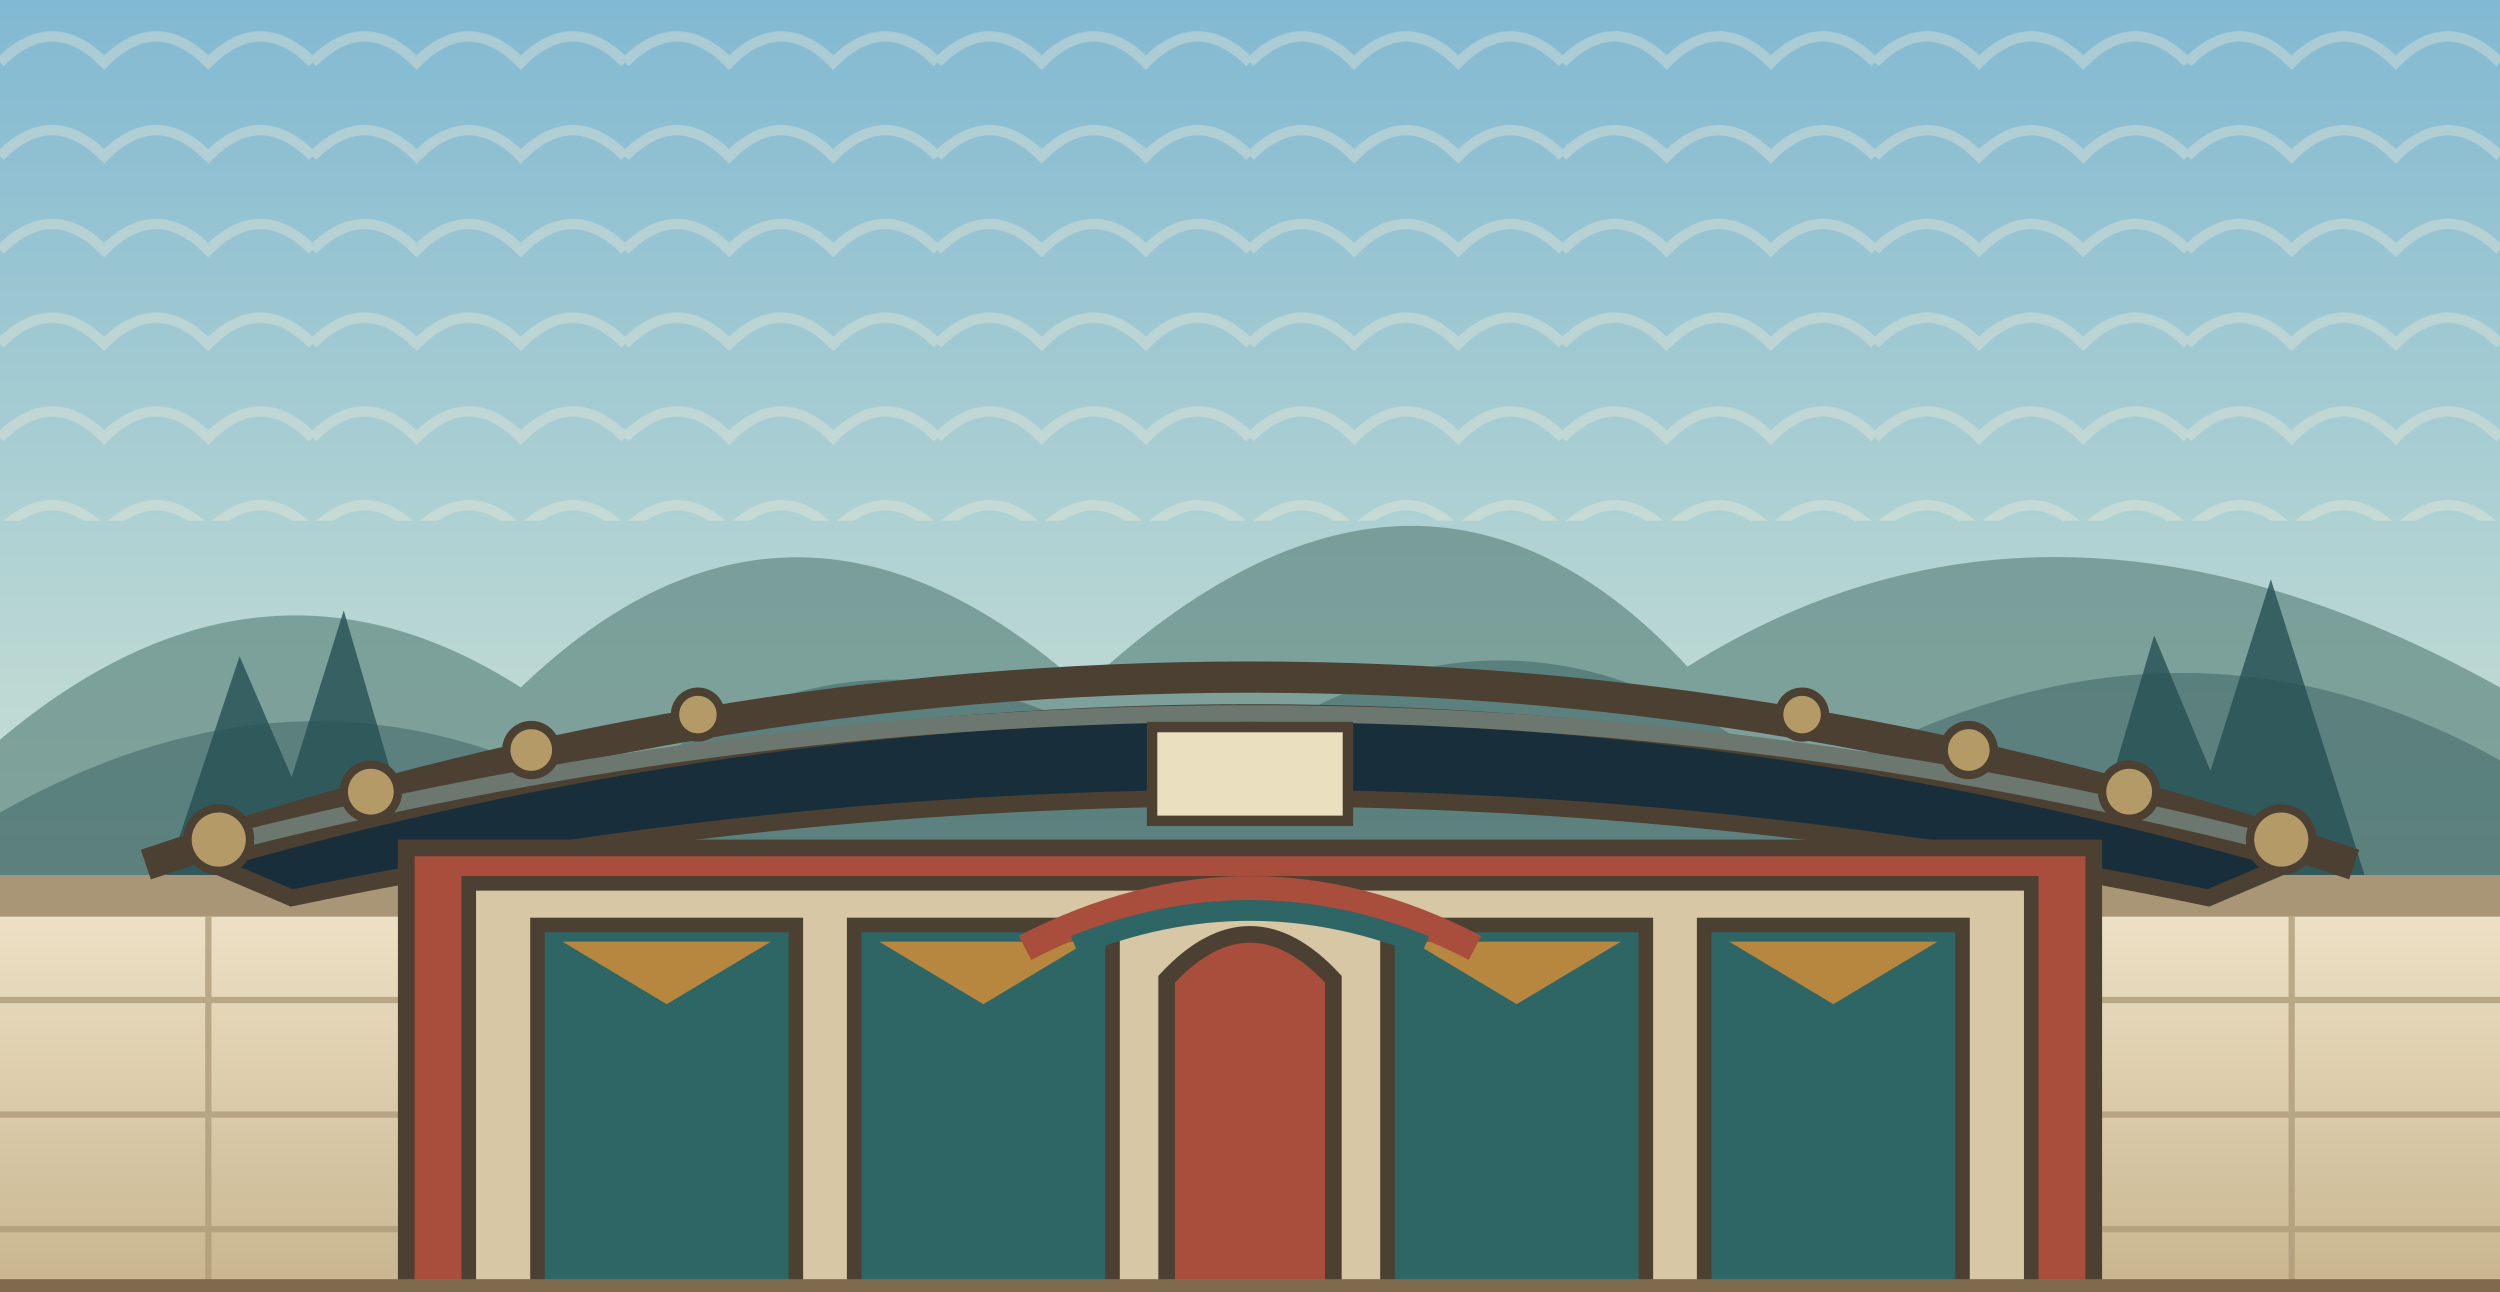
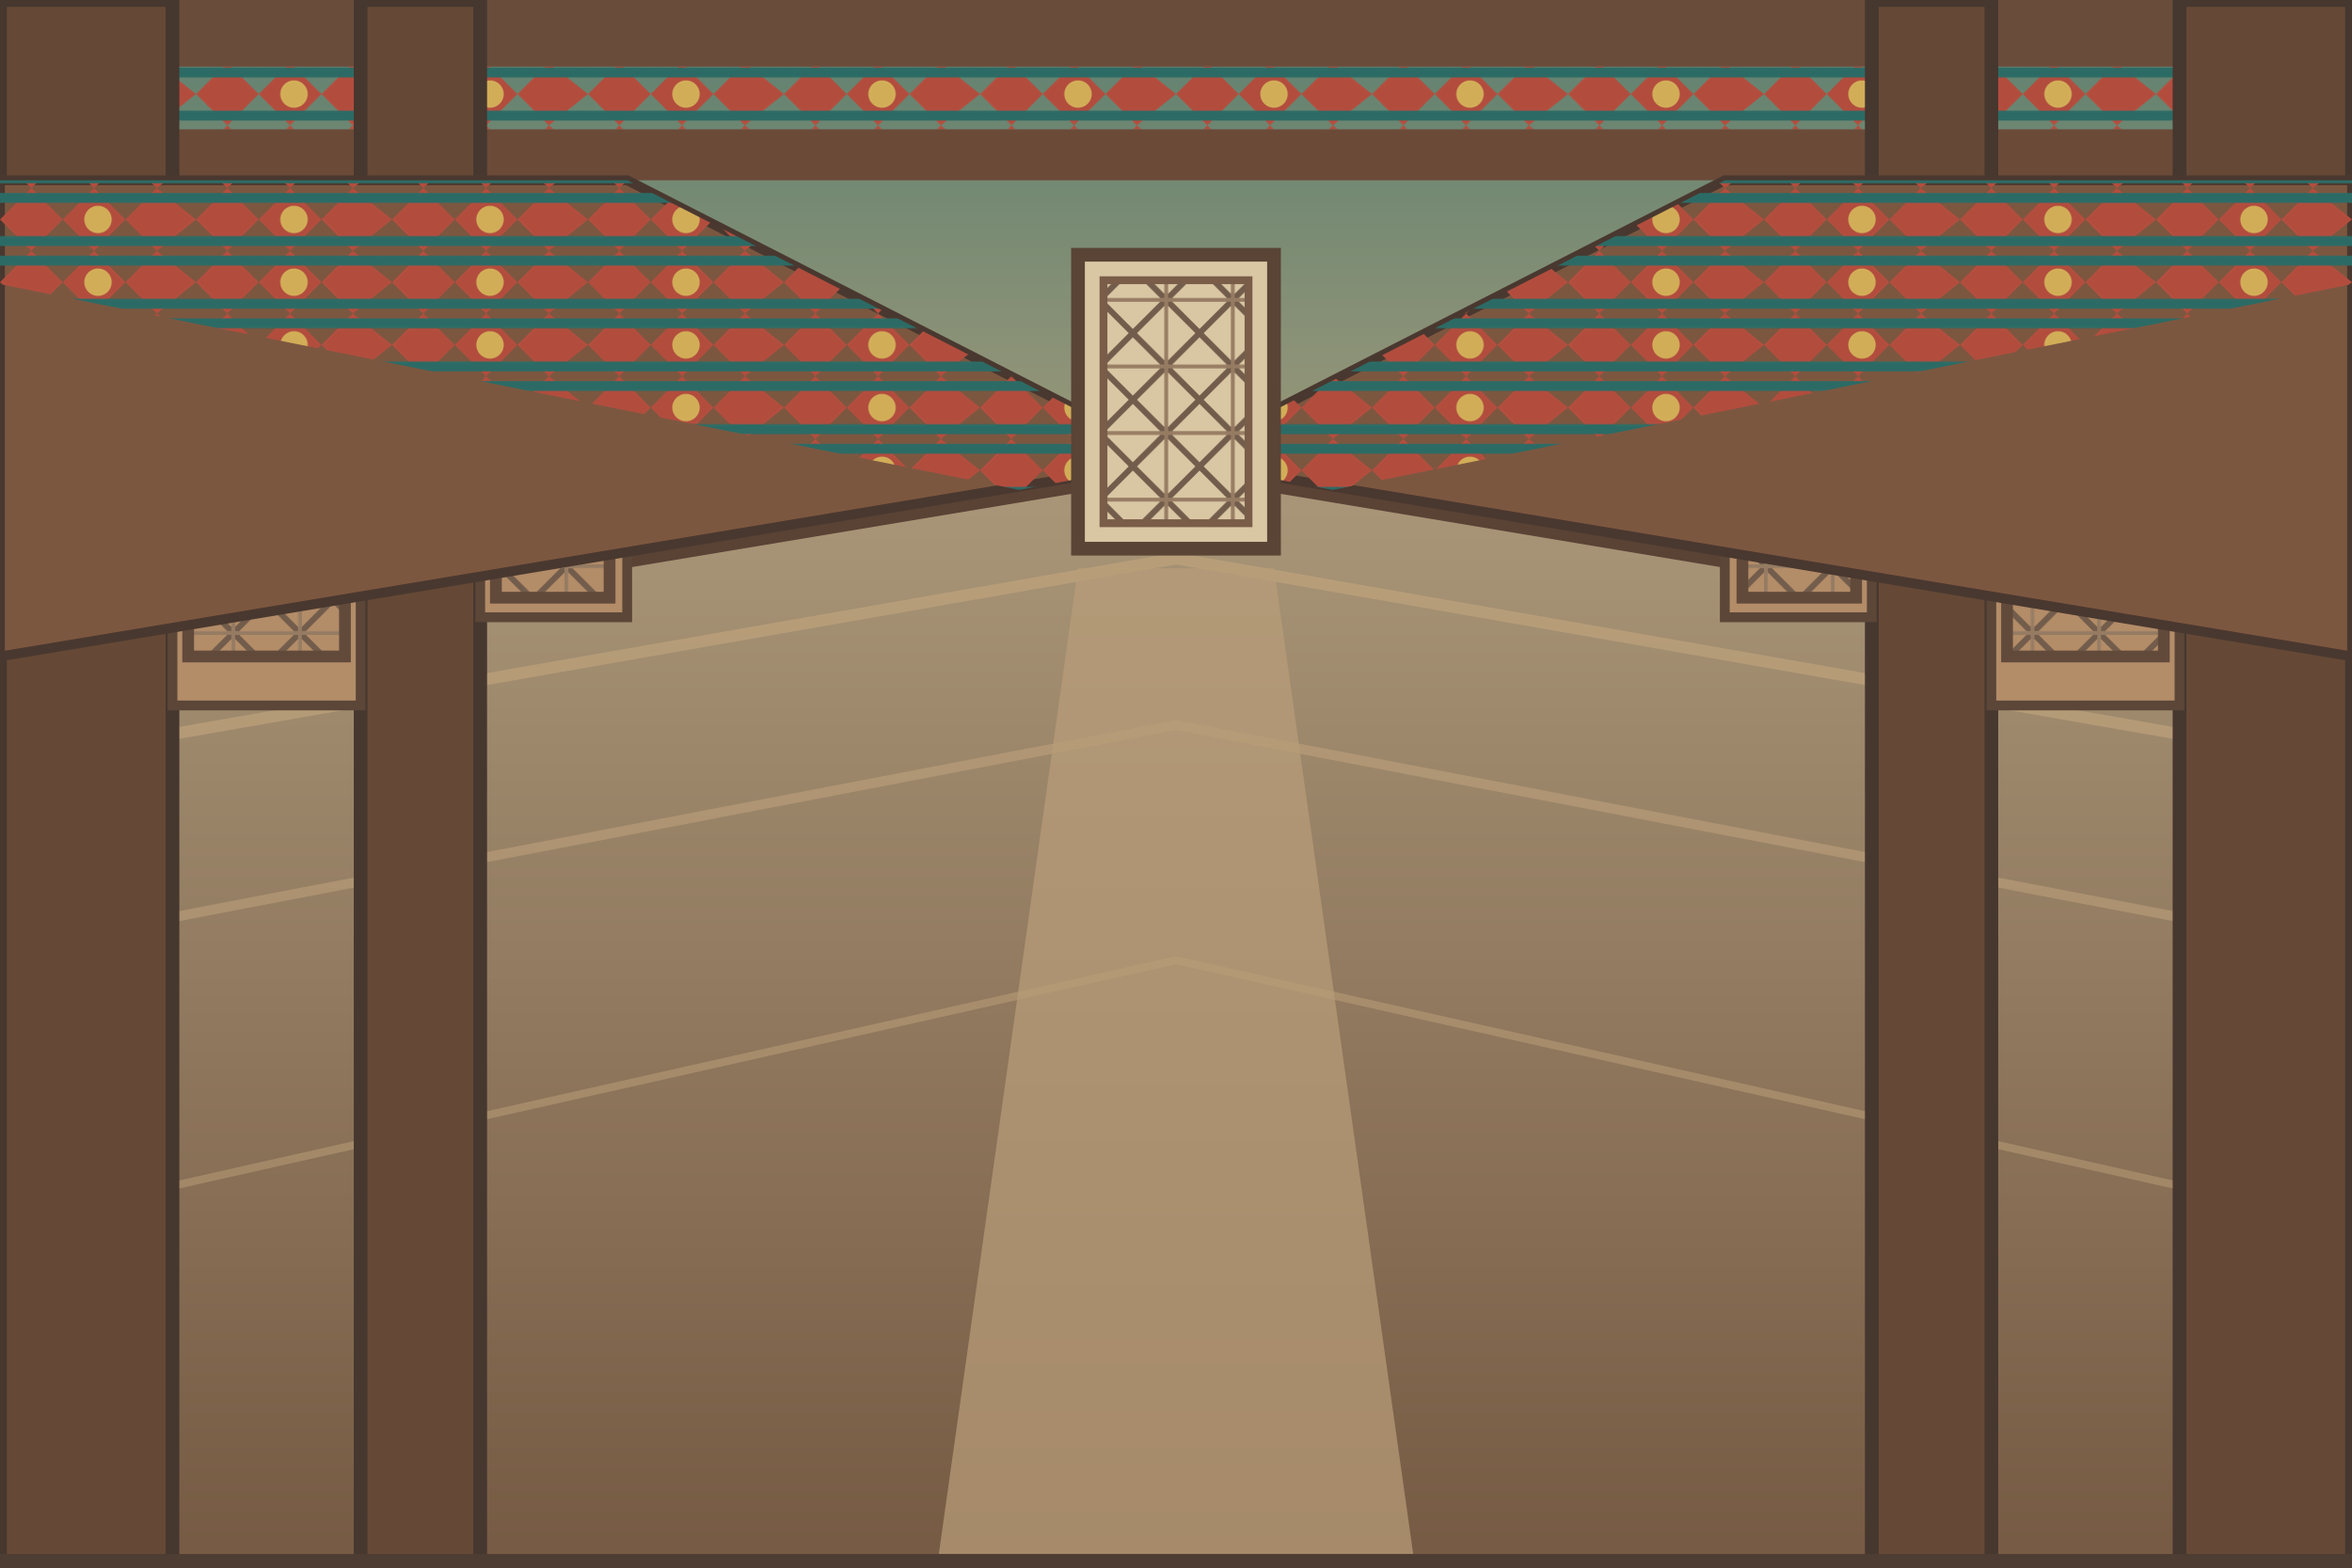
- <svg xmlns="http://www.w3.org/2000/svg" viewBox="0 0 1200 620" role="img" aria-label="맑은 낮의 조선 궁궐과 산수">
+ <svg xmlns="http://www.w3.org/2000/svg" viewBox="0 0 1200 800" role="img" aria-label="낮의 전통 한옥 궁궐 내부 복도">
  <defs>
-     <linearGradient id="sky" x1="0" y1="0" x2="0" y2="1">
-       <stop offset="0" stop-color="#82b9d2" />
-       <stop offset="0.64" stop-color="#c8dfd3" />
-       <stop offset="1" stop-color="#eadfbe" />
+     <linearGradient id="ceiling" x1="0" y1="0" x2="0" y2="1">
+       <stop offset="0" stop-color="#5b806f" />
+       <stop offset="1" stop-color="#b4a17d" />
    </linearGradient>
-     <linearGradient id="stone" x1="0" y1="0" x2="0" y2="1">
-       <stop offset="0" stop-color="#f1e5ca" />
-       <stop offset="1" stop-color="#c8b58f" />
+     <linearGradient id="floor" x1="0" y1="0" x2="0" y2="1">
+       <stop offset="0" stop-color="#aa9779" />
+       <stop offset="1" stop-color="#765a43" />
    </linearGradient>
-     <pattern id="cloud" width="150" height="45" patternUnits="userSpaceOnUse">
-       <path d="M0 30 Q25 5 50 30 Q75 5 100 30 Q125 5 150 30" fill="none" stroke="#f4ecd9" stroke-width="5" opacity=".34" />
+     <pattern id="dancheong" width="100" height="32" patternUnits="userSpaceOnUse">
+       <path d="M0 16 L16 0 L32 16 L48 0 L64 16 L80 0 L100 16 L80 32 L64 16 L48 32 L32 16 L16 32Z" fill="#b24d3e" />
+       <circle cx="50" cy="16" r="7" fill="#d2ad58" />
+       <path d="M0 5 H100 M0 27 H100" stroke="#2c6b65" stroke-width="5" />
+     </pattern>
+     <pattern id="lattice" width="34" height="34" patternUnits="userSpaceOnUse">
+       <path d="M0 0 L34 34 M34 0 L0 34" stroke="#725c4b" stroke-width="3" />
+       <path d="M17 0 V34 M0 17 H34" stroke="#957b62" stroke-width="2" />
    </pattern>
  </defs>
-   <rect width="1200" height="620" fill="url(#sky)" />
-   <rect width="1200" height="250" fill="url(#cloud)" />
-   <path d="M0 355 Q125 250 250 330 Q380 205 520 330 Q680 180 810 320 Q985 210 1200 330 V455 H0Z" fill="#648a83" opacity=".72" />
-   <path d="M0 390 Q150 305 290 385 Q420 270 570 380 Q720 255 865 378 Q1040 275 1200 365 V455 H0Z" fill="#456c6c" opacity=".62" />
-   <g fill="#244e52" opacity=".78">
-     <path d="M80 420 l35 -105 25 58 25 -80 37 127z" />
-     <path d="M1000 420 l34 -115 27 65 29 -92 45 142z" />
+   <rect width="1200" height="800" fill="#a99071" />
+   <path d="M0 0 H1200 V210 L600 335 L0 210Z" fill="url(#ceiling)" />
+   <path d="M0 0 H1200 V34 H0Z" fill="#6a4c3b" />
+   <path d="M0 34 H1200 V66 H0Z" fill="url(#dancheong)" />
+   <path d="M0 66 H1200 V92 H0Z" fill="#6b4a38" />
+   <path d="M0 800 H1200 V335 L600 235 L0 335Z" fill="url(#floor)" />
+   <path d="M0 335 L600 235 L1200 335" fill="none" stroke="#5a4235" stroke-width="16" />
+   <path d="M0 390 L600 285 L1200 390" fill="none" stroke="#c3a67d" stroke-width="6" opacity=".6" />
+   <path d="M0 485 L600 370 L1200 485" fill="none" stroke="#c3a67d" stroke-width="5" opacity=".5" />
+   <path d="M0 625 L600 490 L1200 625" fill="none" stroke="#c3a67d" stroke-width="4" opacity=".45" />
+   <g fill="#654936" stroke="#46372f" stroke-width="7">
+     <path d="M0 0 H88 V800 H0Z" />
+     <path d="M1112 0 H1200 V800 H1112Z" />
+     <path d="M184 0 H245 V800 H184Z" />
+     <path d="M955 0 H1016 V800 H955Z" />
  </g>
-   <path d="M0 420 H1200 V620 H0Z" fill="url(#stone)" />
-   <path d="M0 420 H1200 V440 H0Z" fill="#a89676" />
-   <g stroke="#ad9b78" stroke-width="3" opacity=".78">
-     <path d="M0 480 H1200" />
-     <path d="M0 535 H1200" />
-     <path d="M0 590 H1200" />
-     <path d="M100 440 V620" />
-     <path d="M270 440 V620" />
-     <path d="M450 440 V620" />
-     <path d="M750 440 V620" />
-     <path d="M930 440 V620" />
-     <path d="M1100 440 V620" />
+   <g fill="#b38c68" stroke="#5b4638" stroke-width="5">
+     <rect x="88" y="95" width="96" height="265" />
+     <rect x="1016" y="95" width="96" height="265" />
+     <rect x="245" y="125" width="75" height="190" />
+     <rect x="880" y="125" width="75" height="190" />
  </g>
-   <path d="M100 414 Q600 270 1100 414 L1060 431 Q600 335 140 431Z" fill="#182f3b" stroke="#4b4032" stroke-width="8" />
-   <path d="M70 415 Q600 235 1130 415" fill="none" stroke="#4b4032" stroke-width="15" />
-   <path d="M115 403 Q600 282 1085 403" fill="none" stroke="#6c7770" stroke-width="8" />
-   <g fill="#b49a67" stroke="#4b4032" stroke-width="4">
-     <circle cx="105" cy="403" r="15" />
-     <circle cx="178" cy="380" r="13" />
-     <circle cx="255" cy="360" r="12" />
-     <circle cx="335" cy="343" r="11" />
-     <circle cx="865" cy="343" r="11" />
-     <circle cx="945" cy="360" r="12" />
-     <circle cx="1022" cy="380" r="13" />
-     <circle cx="1095" cy="403" r="15" />
+   <g fill="url(#lattice)" stroke="#624a3b" stroke-width="6">
+     <rect x="96" y="115" width="80" height="220" />
+     <rect x="1024" y="115" width="80" height="220" />
+     <rect x="253" y="140" width="58" height="165" />
+     <rect x="889" y="140" width="58" height="165" />
  </g>
-   <rect x="195" y="407" width="810" height="213" fill="#a94d3c" stroke="#4b4032" stroke-width="8" />
-   <rect x="225" y="424" width="750" height="196" fill="#d8c7a4" stroke="#4b4032" stroke-width="7" />
-   <g fill="#2d6664" stroke="#4b4032" stroke-width="7">
-     <rect x="258" y="444" width="124" height="176" />
-     <rect x="410" y="444" width="124" height="176" />
-     <rect x="666" y="444" width="124" height="176" />
-     <rect x="818" y="444" width="124" height="176" />
+   <g fill="#7c5740" stroke="#49382f" stroke-width="5">
+     <path d="M0 92 H320 L600 235 L0 335Z" />
+     <path d="M1200 92 H880 L600 235 L1200 335Z" />
  </g>
-   <g fill="#c78b3c" opacity=".9">
-     <path d="M270 452 h100 l-50 30z" />
-     <path d="M422 452 h100 l-50 30z" />
-     <path d="M678 452 h100 l-50 30z" />
-     <path d="M830 452 h100 l-50 30z" />
+   <g fill="url(#dancheong)">
+     <path d="M0 92 H320 L600 235 L520 250 L0 145Z" />
+     <path d="M1200 92 H880 L600 235 L680 250 L1200 145Z" />
  </g>
-   <path d="M560 620 V470 Q600 427 640 470 V620Z" fill="#a94d3c" stroke="#4b4032" stroke-width="8" />
-   <path d="M492 455 Q600 399 708 455" fill="none" stroke="#a94d3c" stroke-width="13" />
-   <path d="M516 454 Q600 420 684 454" fill="none" stroke="#2d6664" stroke-width="10" />
-   <rect x="553" y="349" width="94" height="45" fill="#eadfbe" stroke="#4b4032" stroke-width="5" />
-   <path d="M0 620 H1200" stroke="#806a4d" stroke-width="12" />
+   <path d="M478 800 H722 L650 290 H550Z" fill="#b99d78" opacity=".72" />
+   <rect x="550" y="130" width="100" height="150" fill="#d9c6a3" stroke="#594435" stroke-width="7" />
+   <rect x="563" y="143" width="74" height="124" fill="url(#lattice)" stroke="#795d49" stroke-width="4" />
+   <path d="M0 800 H1200" stroke="#4e3d32" stroke-width="14" />
</svg>
